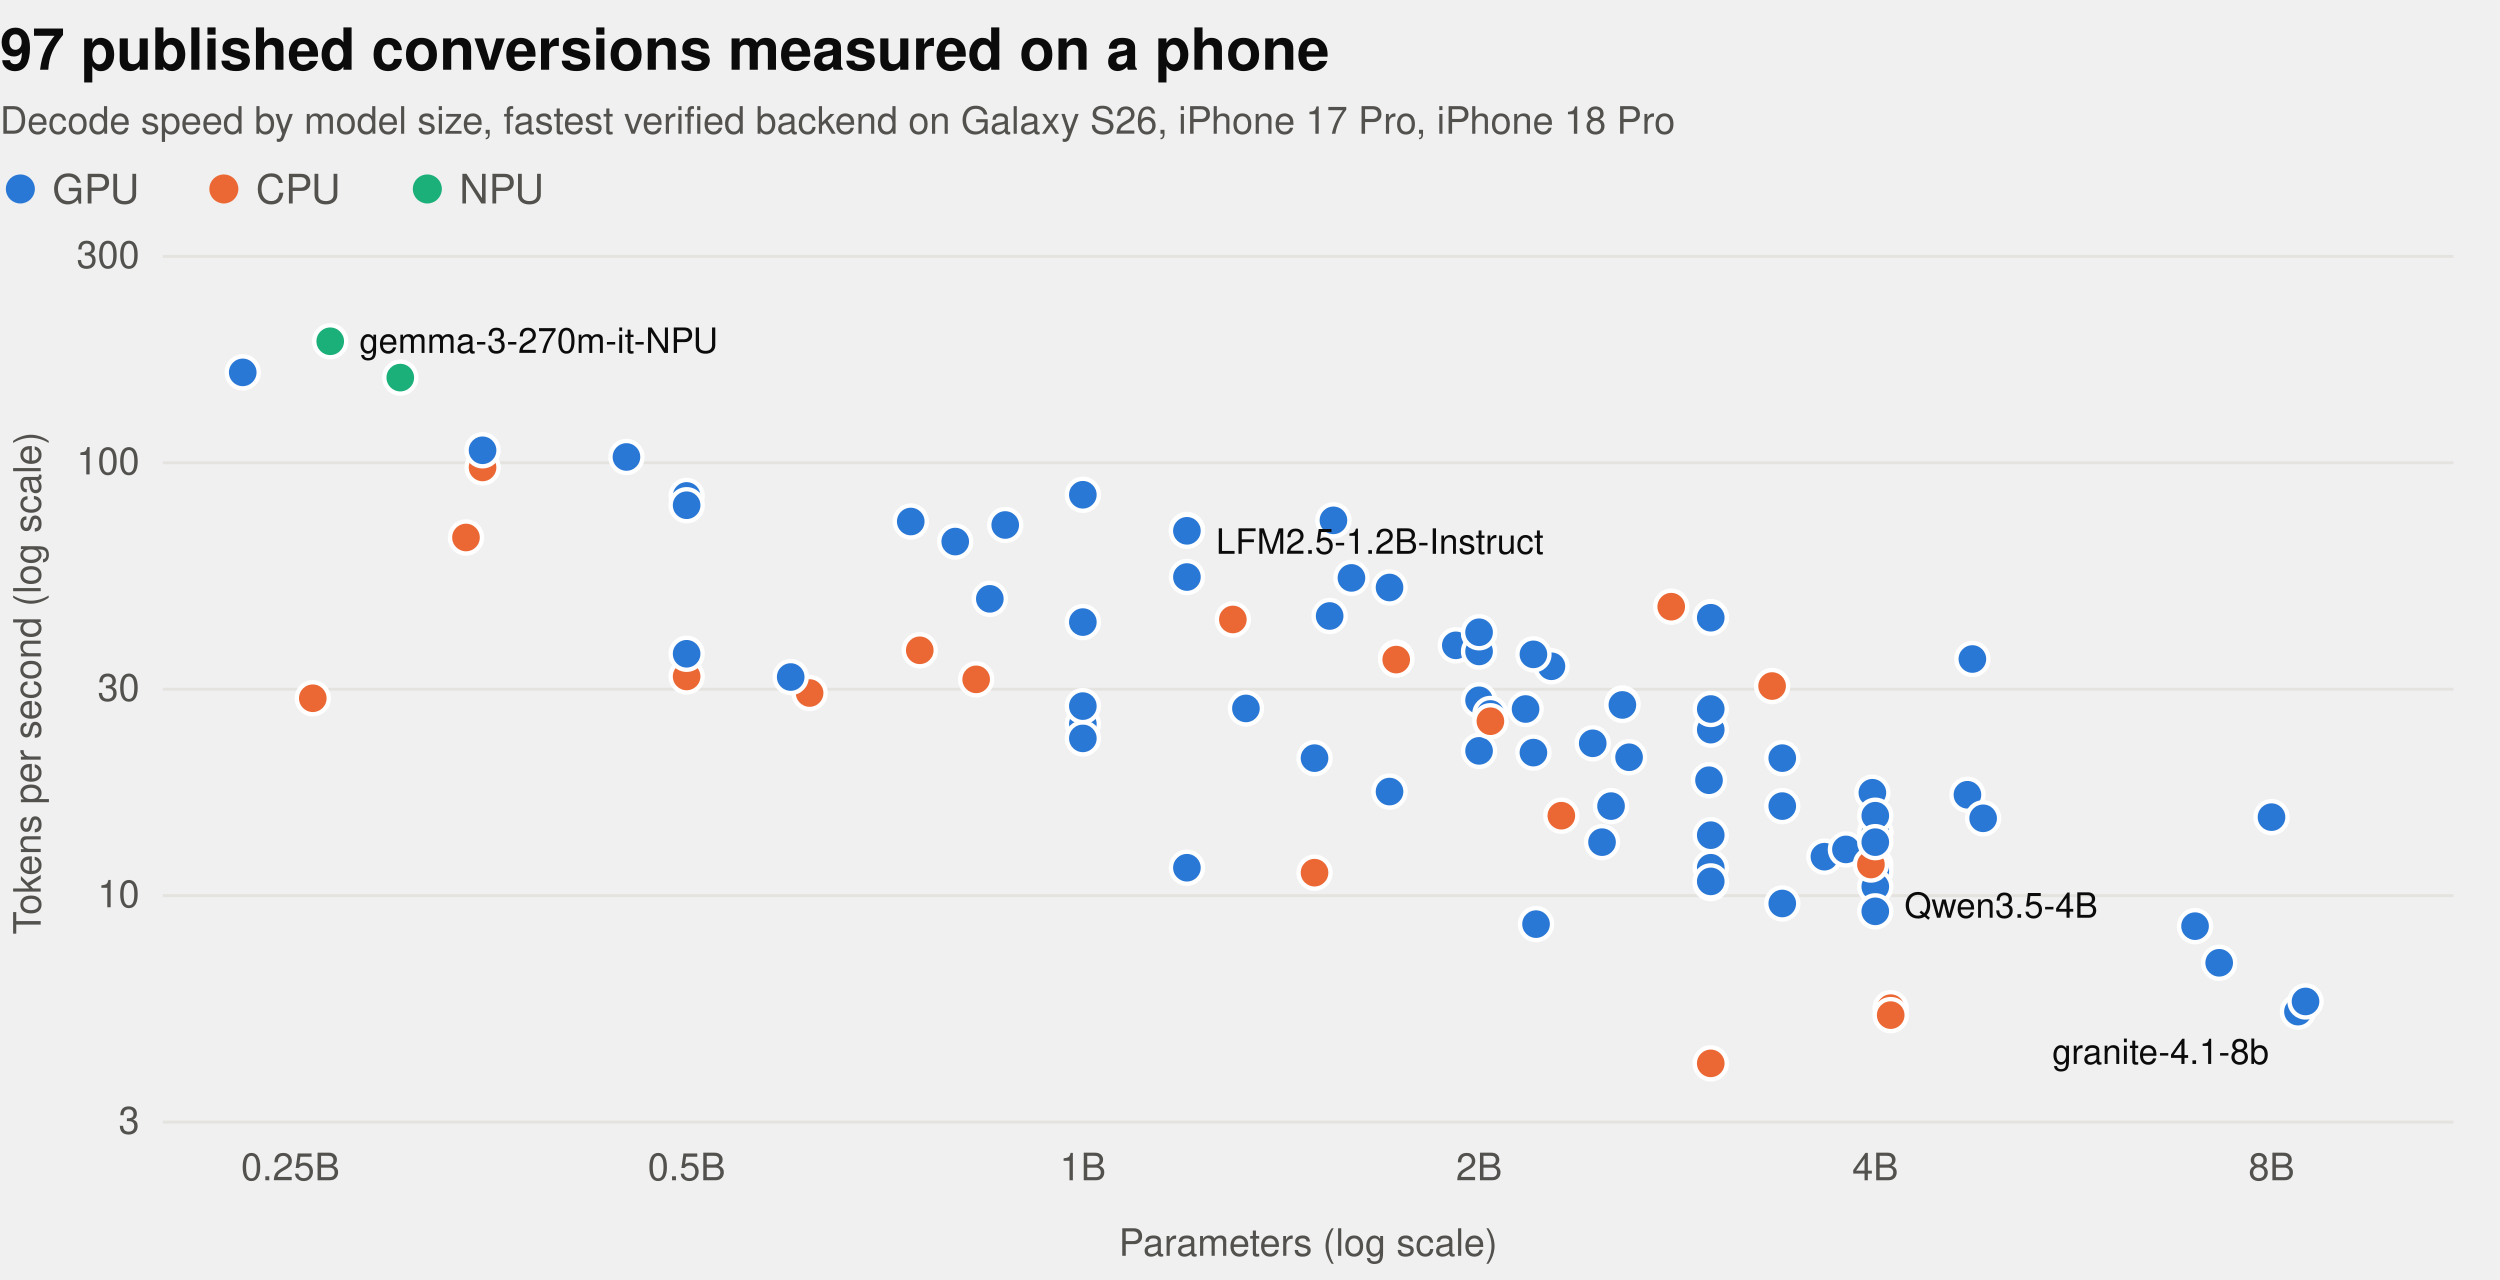
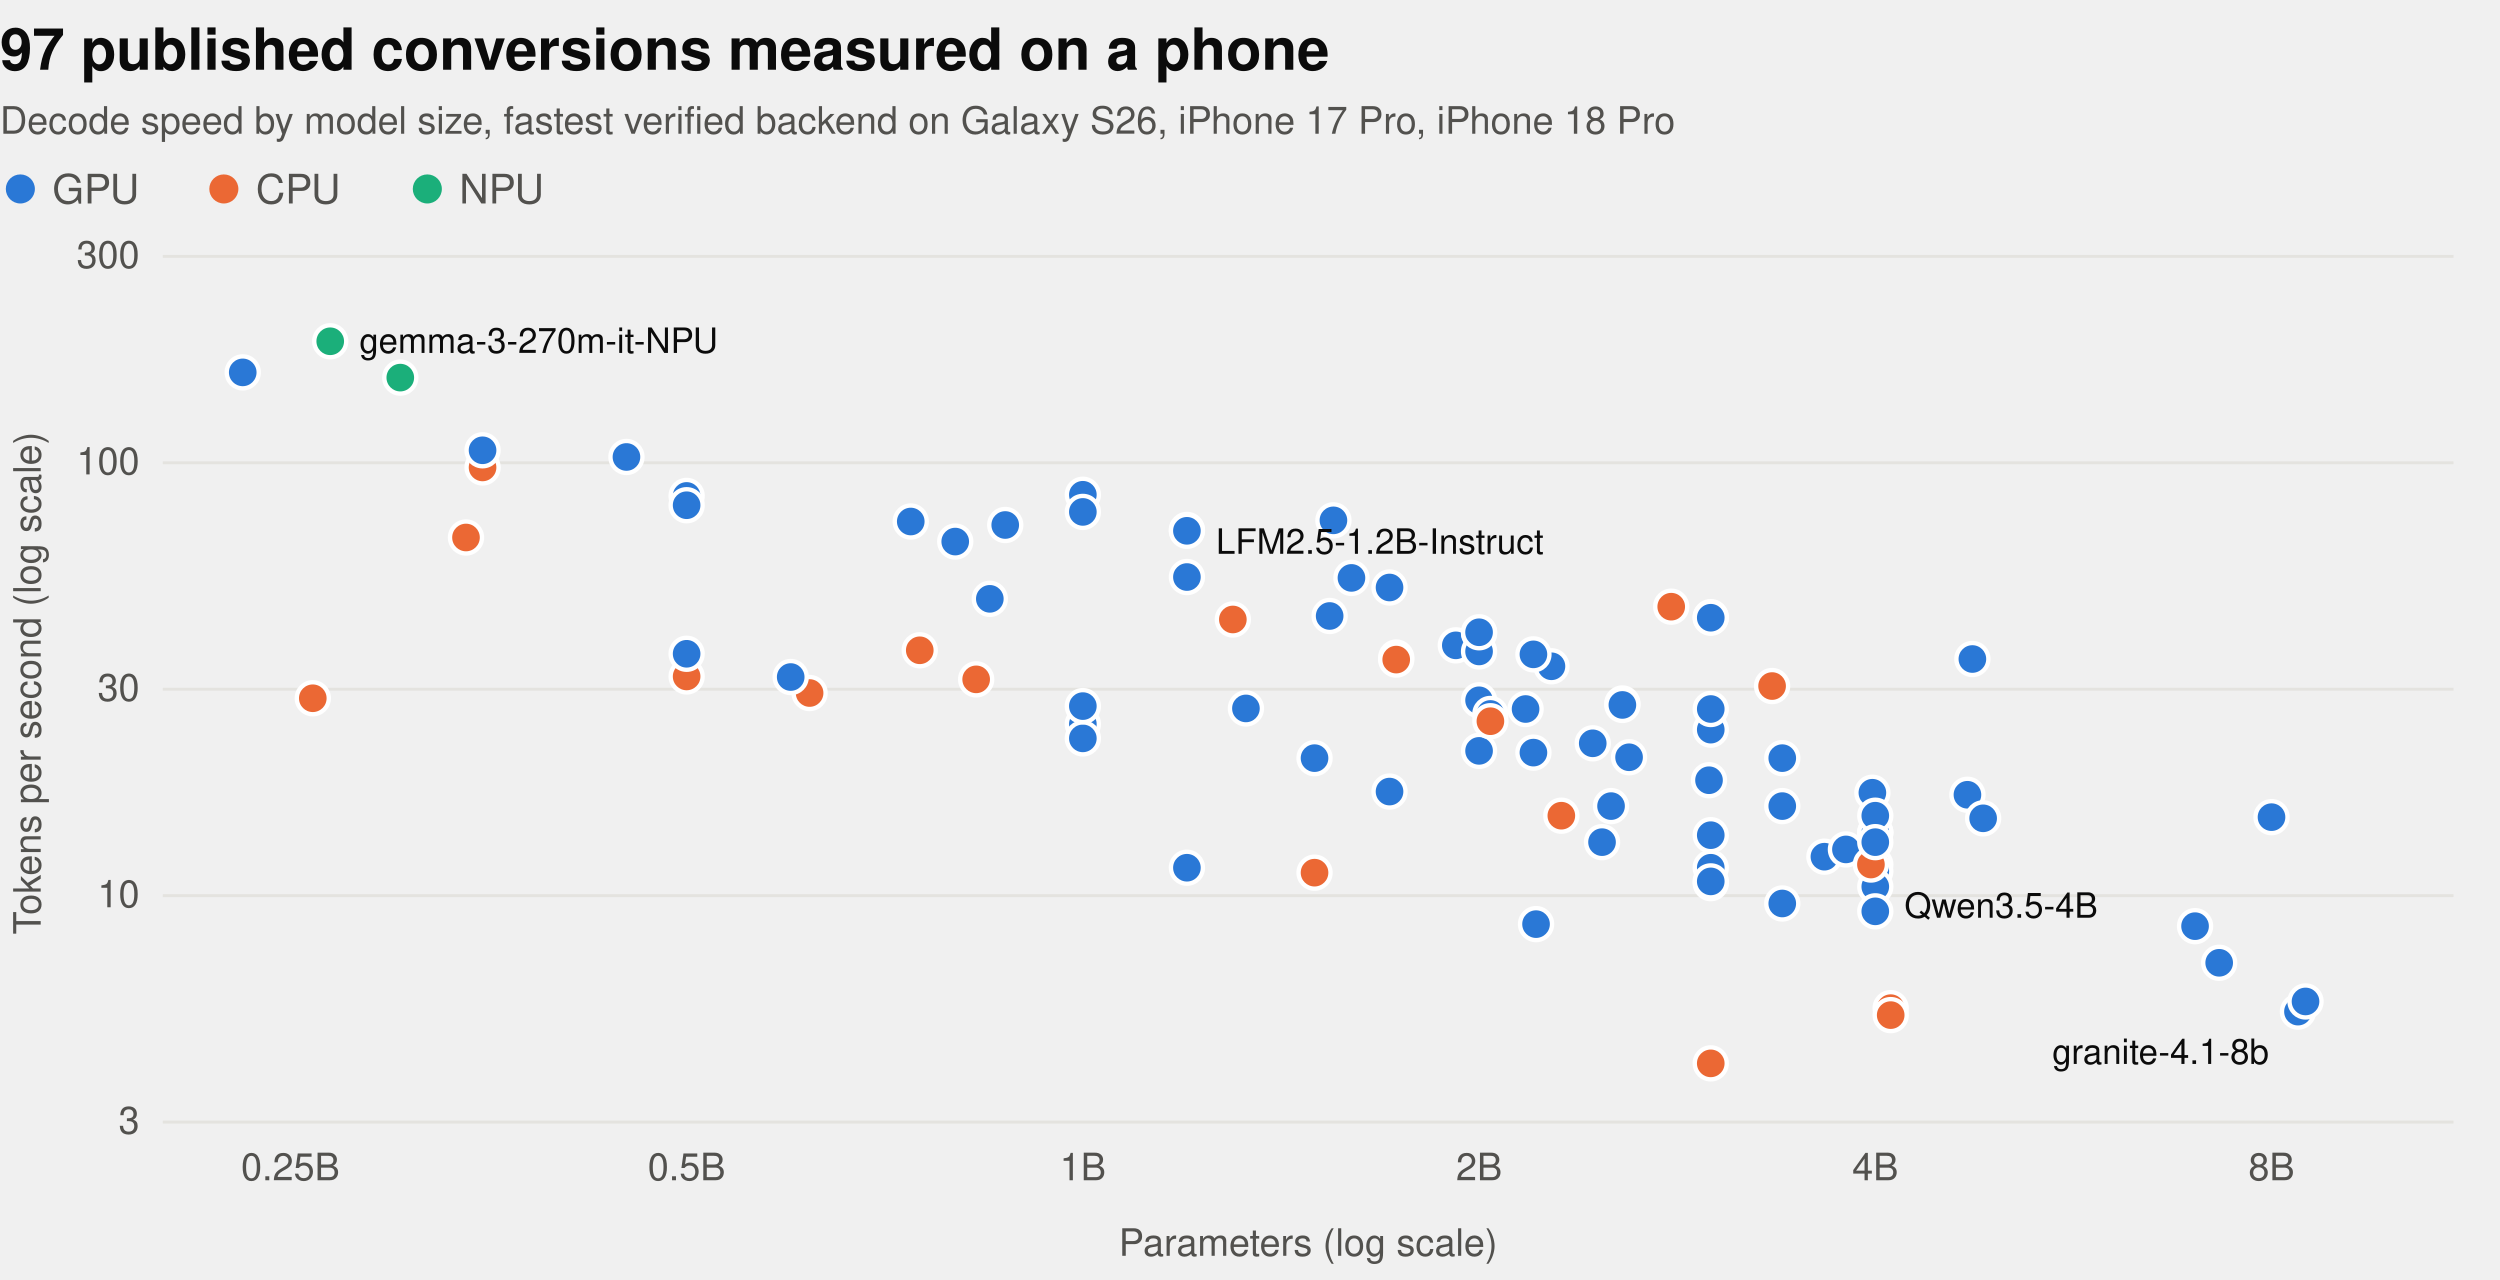
<svg xmlns="http://www.w3.org/2000/svg" viewBox="0 0 860 440" width="860" height="440" role="img" aria-labelledby="t d" font-family="-apple-system, BlinkMacSystemFont, 'Segoe UI', Helvetica, Arial, sans-serif">
  <text x="0.0" y="24.0" font-size="20" font-weight="600" fill="#0b0b0b" text-anchor="start">97 published conversions measured on a phone</text>
  <text x="0.0" y="46.0" font-size="13" font-weight="400" fill="#52514e" text-anchor="start">Decode speed by model size, fastest verified backend on Galaxy S26, iPhone 17 Pro, iPhone 18 Pro</text>
  <circle cx="7" cy="65" r="5" fill="#2a78d6" />
  <text x="18.0" y="70.0" font-size="14" font-weight="400" fill="#52514e" text-anchor="start">GPU</text>
  <circle cx="77" cy="65" r="5" fill="#eb6834" />
  <text x="88.0" y="70.0" font-size="14" font-weight="400" fill="#52514e" text-anchor="start">CPU</text>
  <circle cx="147" cy="65" r="5" fill="#1baf7a" />
  <text x="158.0" y="70.0" font-size="14" font-weight="400" fill="#52514e" text-anchor="start">NPU</text>
  <line x1="56" x2="844" y1="386.0" y2="386.0" stroke="#e4e3df" />
  <text x="48.0" y="390.0" font-size="13" font-weight="400" fill="#52514e" text-anchor="end">3</text>
  <line x1="56" x2="844" y1="308.1" y2="308.1" stroke="#e4e3df" />
  <text x="48.0" y="312.1" font-size="13" font-weight="400" fill="#52514e" text-anchor="end">10</text>
  <line x1="56" x2="844" y1="237.1" y2="237.1" stroke="#e4e3df" />
  <text x="48.0" y="241.1" font-size="13" font-weight="400" fill="#52514e" text-anchor="end">30</text>
  <line x1="56" x2="844" y1="159.2" y2="159.2" stroke="#e4e3df" />
  <text x="48.0" y="163.2" font-size="13" font-weight="400" fill="#52514e" text-anchor="end">100</text>
  <line x1="56" x2="844" y1="88.2" y2="88.2" stroke="#e4e3df" />
  <text x="48.0" y="92.2" font-size="13" font-weight="400" fill="#52514e" text-anchor="end">300</text>
  <text x="99.9" y="406.0" font-size="13" font-weight="400" fill="#52514e" text-anchor="middle">0.25B</text>
  <text x="236.2" y="406.0" font-size="13" font-weight="400" fill="#52514e" text-anchor="middle">0.5B</text>
  <text x="372.5" y="406.0" font-size="13" font-weight="400" fill="#52514e" text-anchor="middle">1B</text>
  <text x="508.8" y="406.0" font-size="13" font-weight="400" fill="#52514e" text-anchor="middle">2B</text>
  <text x="645.1" y="406.0" font-size="13" font-weight="400" fill="#52514e" text-anchor="middle">4B</text>
  <text x="781.4" y="406.0" font-size="13" font-weight="400" fill="#52514e" text-anchor="middle">8B</text>
  <text x="450.0" y="432.0" font-size="13" font-weight="400" fill="#52514e" text-anchor="middle">Parameters (log scale)</text>
  <text transform="translate(14 235.0) rotate(-90)" font-size="13" fill="#52514e" text-anchor="middle">Tokens per second (log scale)</text>
  <circle cx="83.5" cy="128.1" r="5.5" fill="#2a78d6" stroke="#ffffff" stroke-width="1.5" />
  <circle cx="113.6" cy="117.4" r="5.5" fill="#1baf7a" stroke="#ffffff" stroke-width="1.5" />
  <circle cx="137.7" cy="129.9" r="5.5" fill="#1baf7a" stroke="#ffffff" stroke-width="1.5" />
  <circle cx="166.0" cy="160.8" r="5.5" fill="#eb6834" stroke="#ffffff" stroke-width="1.5" />
  <circle cx="166.0" cy="154.9" r="5.5" fill="#2a78d6" stroke="#ffffff" stroke-width="1.5" />
  <circle cx="236.2" cy="232.7" r="5.5" fill="#eb6834" stroke="#ffffff" stroke-width="1.5" />
  <circle cx="236.2" cy="224.9" r="5.5" fill="#2a78d6" stroke="#ffffff" stroke-width="1.5" />
  <circle cx="313.3" cy="179.4" r="5.5" fill="#2a78d6" stroke="#ffffff" stroke-width="1.5" />
  <circle cx="372.5" cy="249.1" r="5.5" fill="#2a78d6" stroke="#ffffff" stroke-width="1.5" />
  <circle cx="372.5" cy="254.0" r="5.5" fill="#2a78d6" stroke="#ffffff" stroke-width="1.5" />
  <circle cx="372.5" cy="242.9" r="5.5" fill="#2a78d6" stroke="#ffffff" stroke-width="1.5" />
  <circle cx="408.3" cy="198.5" r="5.5" fill="#2a78d6" stroke="#ffffff" stroke-width="1.5" />
  <circle cx="408.3" cy="182.3" r="5.5" fill="#2a78d6" stroke="#ffffff" stroke-width="1.5" />
  <circle cx="408.3" cy="298.5" r="5.5" fill="#2a78d6" stroke="#ffffff" stroke-width="1.5" />
  <circle cx="428.6" cy="243.7" r="5.5" fill="#2a78d6" stroke="#ffffff" stroke-width="1.5" />
  <circle cx="452.2" cy="300.2" r="5.5" fill="#eb6834" stroke="#ffffff" stroke-width="1.5" />
  <circle cx="452.2" cy="260.8" r="5.5" fill="#2a78d6" stroke="#ffffff" stroke-width="1.5" />
  <circle cx="457.4" cy="211.9" r="5.5" fill="#2a78d6" stroke="#ffffff" stroke-width="1.5" />
  <circle cx="480.3" cy="226.2" r="5.5" fill="#eb6834" stroke="#ffffff" stroke-width="1.5" />
  <circle cx="480.3" cy="226.9" r="5.5" fill="#eb6834" stroke="#ffffff" stroke-width="1.5" />
  <circle cx="558.1" cy="242.0" r="5.5" fill="#2a78d6" stroke="#ffffff" stroke-width="1.5" />
  <circle cx="558.1" cy="242.5" r="5.5" fill="#2a78d6" stroke="#ffffff" stroke-width="1.5" />
  <circle cx="587.9" cy="268.4" r="5.5" fill="#2a78d6" stroke="#ffffff" stroke-width="1.5" />
  <circle cx="588.5" cy="298.5" r="5.5" fill="#2a78d6" stroke="#ffffff" stroke-width="1.5" />
  <circle cx="588.5" cy="212.3" r="5.5" fill="#2a78d6" stroke="#ffffff" stroke-width="1.5" />
  <circle cx="613.1" cy="260.8" r="5.5" fill="#2a78d6" stroke="#ffffff" stroke-width="1.5" />
  <circle cx="613.1" cy="277.3" r="5.5" fill="#2a78d6" stroke="#ffffff" stroke-width="1.5" />
  <circle cx="645.1" cy="297.4" r="5.5" fill="#eb6834" stroke="#ffffff" stroke-width="1.5" />
  <circle cx="645.1" cy="286.4" r="5.5" fill="#2a78d6" stroke="#ffffff" stroke-width="1.5" />
  <circle cx="645.1" cy="299.7" r="5.5" fill="#2a78d6" stroke="#ffffff" stroke-width="1.5" />
  <circle cx="645.1" cy="305.0" r="5.5" fill="#2a78d6" stroke="#ffffff" stroke-width="1.5" />
  <circle cx="790.5" cy="348.0" r="5.5" fill="#2a78d6" stroke="#ffffff" stroke-width="1.5" />
  <circle cx="793.1" cy="344.5" r="5.5" fill="#2a78d6" stroke="#ffffff" stroke-width="1.5" />
  <circle cx="278.5" cy="238.4" r="5.5" fill="#eb6834" stroke="#ffffff" stroke-width="1.5" />
  <circle cx="408.3" cy="182.6" r="5.5" fill="#2a78d6" stroke="#ffffff" stroke-width="1.5" />
  <circle cx="478.0" cy="272.3" r="5.5" fill="#2a78d6" stroke="#ffffff" stroke-width="1.5" />
  <circle cx="478.0" cy="202.1" r="5.5" fill="#2a78d6" stroke="#ffffff" stroke-width="1.5" />
  <circle cx="554.2" cy="277.3" r="5.5" fill="#2a78d6" stroke="#ffffff" stroke-width="1.5" />
  <circle cx="560.4" cy="260.5" r="5.5" fill="#2a78d6" stroke="#ffffff" stroke-width="1.5" />
  <circle cx="588.5" cy="287.3" r="5.5" fill="#2a78d6" stroke="#ffffff" stroke-width="1.5" />
  <circle cx="588.5" cy="303.8" r="5.5" fill="#2a78d6" stroke="#ffffff" stroke-width="1.5" />
  <circle cx="588.5" cy="365.8" r="5.5" fill="#eb6834" stroke="#ffffff" stroke-width="1.5" />
  <circle cx="588.5" cy="212.5" r="5.5" fill="#2a78d6" stroke="#ffffff" stroke-width="1.5" />
  <circle cx="588.5" cy="251.0" r="5.5" fill="#2a78d6" stroke="#ffffff" stroke-width="1.5" />
  <circle cx="613.1" cy="310.8" r="5.5" fill="#2a78d6" stroke="#ffffff" stroke-width="1.5" />
  <circle cx="627.6" cy="294.7" r="5.5" fill="#2a78d6" stroke="#ffffff" stroke-width="1.5" />
  <circle cx="635.0" cy="292.2" r="5.5" fill="#2a78d6" stroke="#ffffff" stroke-width="1.5" />
  <circle cx="643.6" cy="297.4" r="5.5" fill="#eb6834" stroke="#ffffff" stroke-width="1.5" />
  <circle cx="644.1" cy="272.7" r="5.5" fill="#2a78d6" stroke="#ffffff" stroke-width="1.5" />
  <circle cx="645.1" cy="286.4" r="5.5" fill="#2a78d6" stroke="#ffffff" stroke-width="1.5" />
  <circle cx="645.1" cy="313.5" r="5.5" fill="#2a78d6" stroke="#ffffff" stroke-width="1.5" />
  <circle cx="645.1" cy="280.6" r="5.5" fill="#2a78d6" stroke="#ffffff" stroke-width="1.5" />
  <circle cx="650.4" cy="346.8" r="5.5" fill="#eb6834" stroke="#ffffff" stroke-width="1.5" />
  <circle cx="650.4" cy="349.2" r="5.5" fill="#eb6834" stroke="#ffffff" stroke-width="1.5" />
  <circle cx="755.1" cy="318.6" r="5.5" fill="#2a78d6" stroke="#ffffff" stroke-width="1.5" />
  <circle cx="763.4" cy="331.2" r="5.5" fill="#2a78d6" stroke="#ffffff" stroke-width="1.5" />
  <circle cx="781.4" cy="281.1" r="5.5" fill="#2a78d6" stroke="#ffffff" stroke-width="1.5" />
  <circle cx="107.6" cy="240.2" r="5.5" fill="#eb6834" stroke="#ffffff" stroke-width="1.5" />
  <circle cx="215.5" cy="157.2" r="5.5" fill="#2a78d6" stroke="#ffffff" stroke-width="1.5" />
  <circle cx="236.2" cy="170.6" r="5.5" fill="#2a78d6" stroke="#ffffff" stroke-width="1.5" />
  <circle cx="236.2" cy="173.8" r="5.5" fill="#2a78d6" stroke="#ffffff" stroke-width="1.5" />
  <circle cx="328.6" cy="186.3" r="5.5" fill="#2a78d6" stroke="#ffffff" stroke-width="1.5" />
  <circle cx="340.5" cy="206.0" r="5.5" fill="#2a78d6" stroke="#ffffff" stroke-width="1.5" />
  <circle cx="345.8" cy="180.6" r="5.5" fill="#2a78d6" stroke="#ffffff" stroke-width="1.5" />
  <circle cx="372.5" cy="170.2" r="5.5" fill="#2a78d6" stroke="#ffffff" stroke-width="1.5" />
-   <circle cx="372.5" cy="214.0" r="5.5" fill="#2a78d6" stroke="#ffffff" stroke-width="1.5" />
+   <circle cx="372.5" cy="176.1" r="5.5" fill="#2a78d6" stroke="#ffffff" stroke-width="1.5" />
  <circle cx="424.1" cy="213.1" r="5.5" fill="#eb6834" stroke="#ffffff" stroke-width="1.5" />
  <circle cx="458.7" cy="179.0" r="5.5" fill="#2a78d6" stroke="#ffffff" stroke-width="1.5" />
  <circle cx="464.9" cy="198.8" r="5.5" fill="#2a78d6" stroke="#ffffff" stroke-width="1.5" />
  <circle cx="500.8" cy="222.0" r="5.5" fill="#2a78d6" stroke="#ffffff" stroke-width="1.5" />
  <circle cx="508.8" cy="217.8" r="5.5" fill="#2a78d6" stroke="#ffffff" stroke-width="1.5" />
  <circle cx="508.8" cy="258.3" r="5.5" fill="#2a78d6" stroke="#ffffff" stroke-width="1.5" />
  <circle cx="508.8" cy="240.9" r="5.5" fill="#2a78d6" stroke="#ffffff" stroke-width="1.5" />
  <circle cx="508.8" cy="224.1" r="5.5" fill="#2a78d6" stroke="#ffffff" stroke-width="1.5" />
  <circle cx="527.5" cy="258.9" r="5.5" fill="#2a78d6" stroke="#ffffff" stroke-width="1.5" />
  <circle cx="533.7" cy="229.2" r="5.5" fill="#2a78d6" stroke="#ffffff" stroke-width="1.5" />
  <circle cx="547.9" cy="255.7" r="5.5" fill="#2a78d6" stroke="#ffffff" stroke-width="1.5" />
  <circle cx="551.1" cy="289.7" r="5.5" fill="#2a78d6" stroke="#ffffff" stroke-width="1.5" />
  <circle cx="588.5" cy="243.9" r="5.5" fill="#2a78d6" stroke="#ffffff" stroke-width="1.5" />
  <circle cx="609.6" cy="236.0" r="5.5" fill="#eb6834" stroke="#ffffff" stroke-width="1.5" />
  <circle cx="645.1" cy="289.7" r="5.5" fill="#2a78d6" stroke="#ffffff" stroke-width="1.5" />
  <circle cx="676.8" cy="273.4" r="5.5" fill="#2a78d6" stroke="#ffffff" stroke-width="1.5" />
  <circle cx="678.5" cy="226.7" r="5.5" fill="#2a78d6" stroke="#ffffff" stroke-width="1.5" />
  <circle cx="682.2" cy="281.5" r="5.5" fill="#2a78d6" stroke="#ffffff" stroke-width="1.5" />
  <circle cx="160.3" cy="184.9" r="5.5" fill="#eb6834" stroke="#ffffff" stroke-width="1.5" />
  <circle cx="272.0" cy="232.9" r="5.5" fill="#2a78d6" stroke="#ffffff" stroke-width="1.5" />
  <circle cx="316.4" cy="223.7" r="5.5" fill="#eb6834" stroke="#ffffff" stroke-width="1.5" />
  <circle cx="335.8" cy="233.7" r="5.5" fill="#eb6834" stroke="#ffffff" stroke-width="1.5" />
  <circle cx="508.8" cy="217.5" r="5.5" fill="#2a78d6" stroke="#ffffff" stroke-width="1.5" />
  <circle cx="512.7" cy="245.6" r="5.5" fill="#2a78d6" stroke="#ffffff" stroke-width="1.5" />
  <circle cx="512.7" cy="248.1" r="5.5" fill="#eb6834" stroke="#ffffff" stroke-width="1.5" />
  <circle cx="524.8" cy="243.9" r="5.5" fill="#2a78d6" stroke="#ffffff" stroke-width="1.5" />
  <circle cx="527.5" cy="225.1" r="5.5" fill="#2a78d6" stroke="#ffffff" stroke-width="1.5" />
  <circle cx="528.4" cy="317.9" r="5.5" fill="#2a78d6" stroke="#ffffff" stroke-width="1.5" />
  <circle cx="537.1" cy="280.6" r="5.5" fill="#eb6834" stroke="#ffffff" stroke-width="1.5" />
  <circle cx="574.9" cy="208.7" r="5.5" fill="#eb6834" stroke="#ffffff" stroke-width="1.5" />
  <circle cx="588.5" cy="303.2" r="5.5" fill="#2a78d6" stroke="#ffffff" stroke-width="1.5" />
  <text x="123.6" y="121.4" font-size="12" font-weight="400" fill="#0b0b0b" text-anchor="start">gemma-3-270m-it-NPU</text>
  <text x="418.3" y="190.5" font-size="12" font-weight="400" fill="#0b0b0b" text-anchor="start">LFM2.5-1.2B-Instruct</text>
  <text x="655.1" y="315.7" font-size="12" font-weight="400" fill="#0b0b0b" text-anchor="start">Qwen3.5-4B</text>
  <text x="780.5" y="366.0" font-size="12" font-weight="400" fill="#0b0b0b" text-anchor="end">granite-4.1-8b</text>
</svg>
